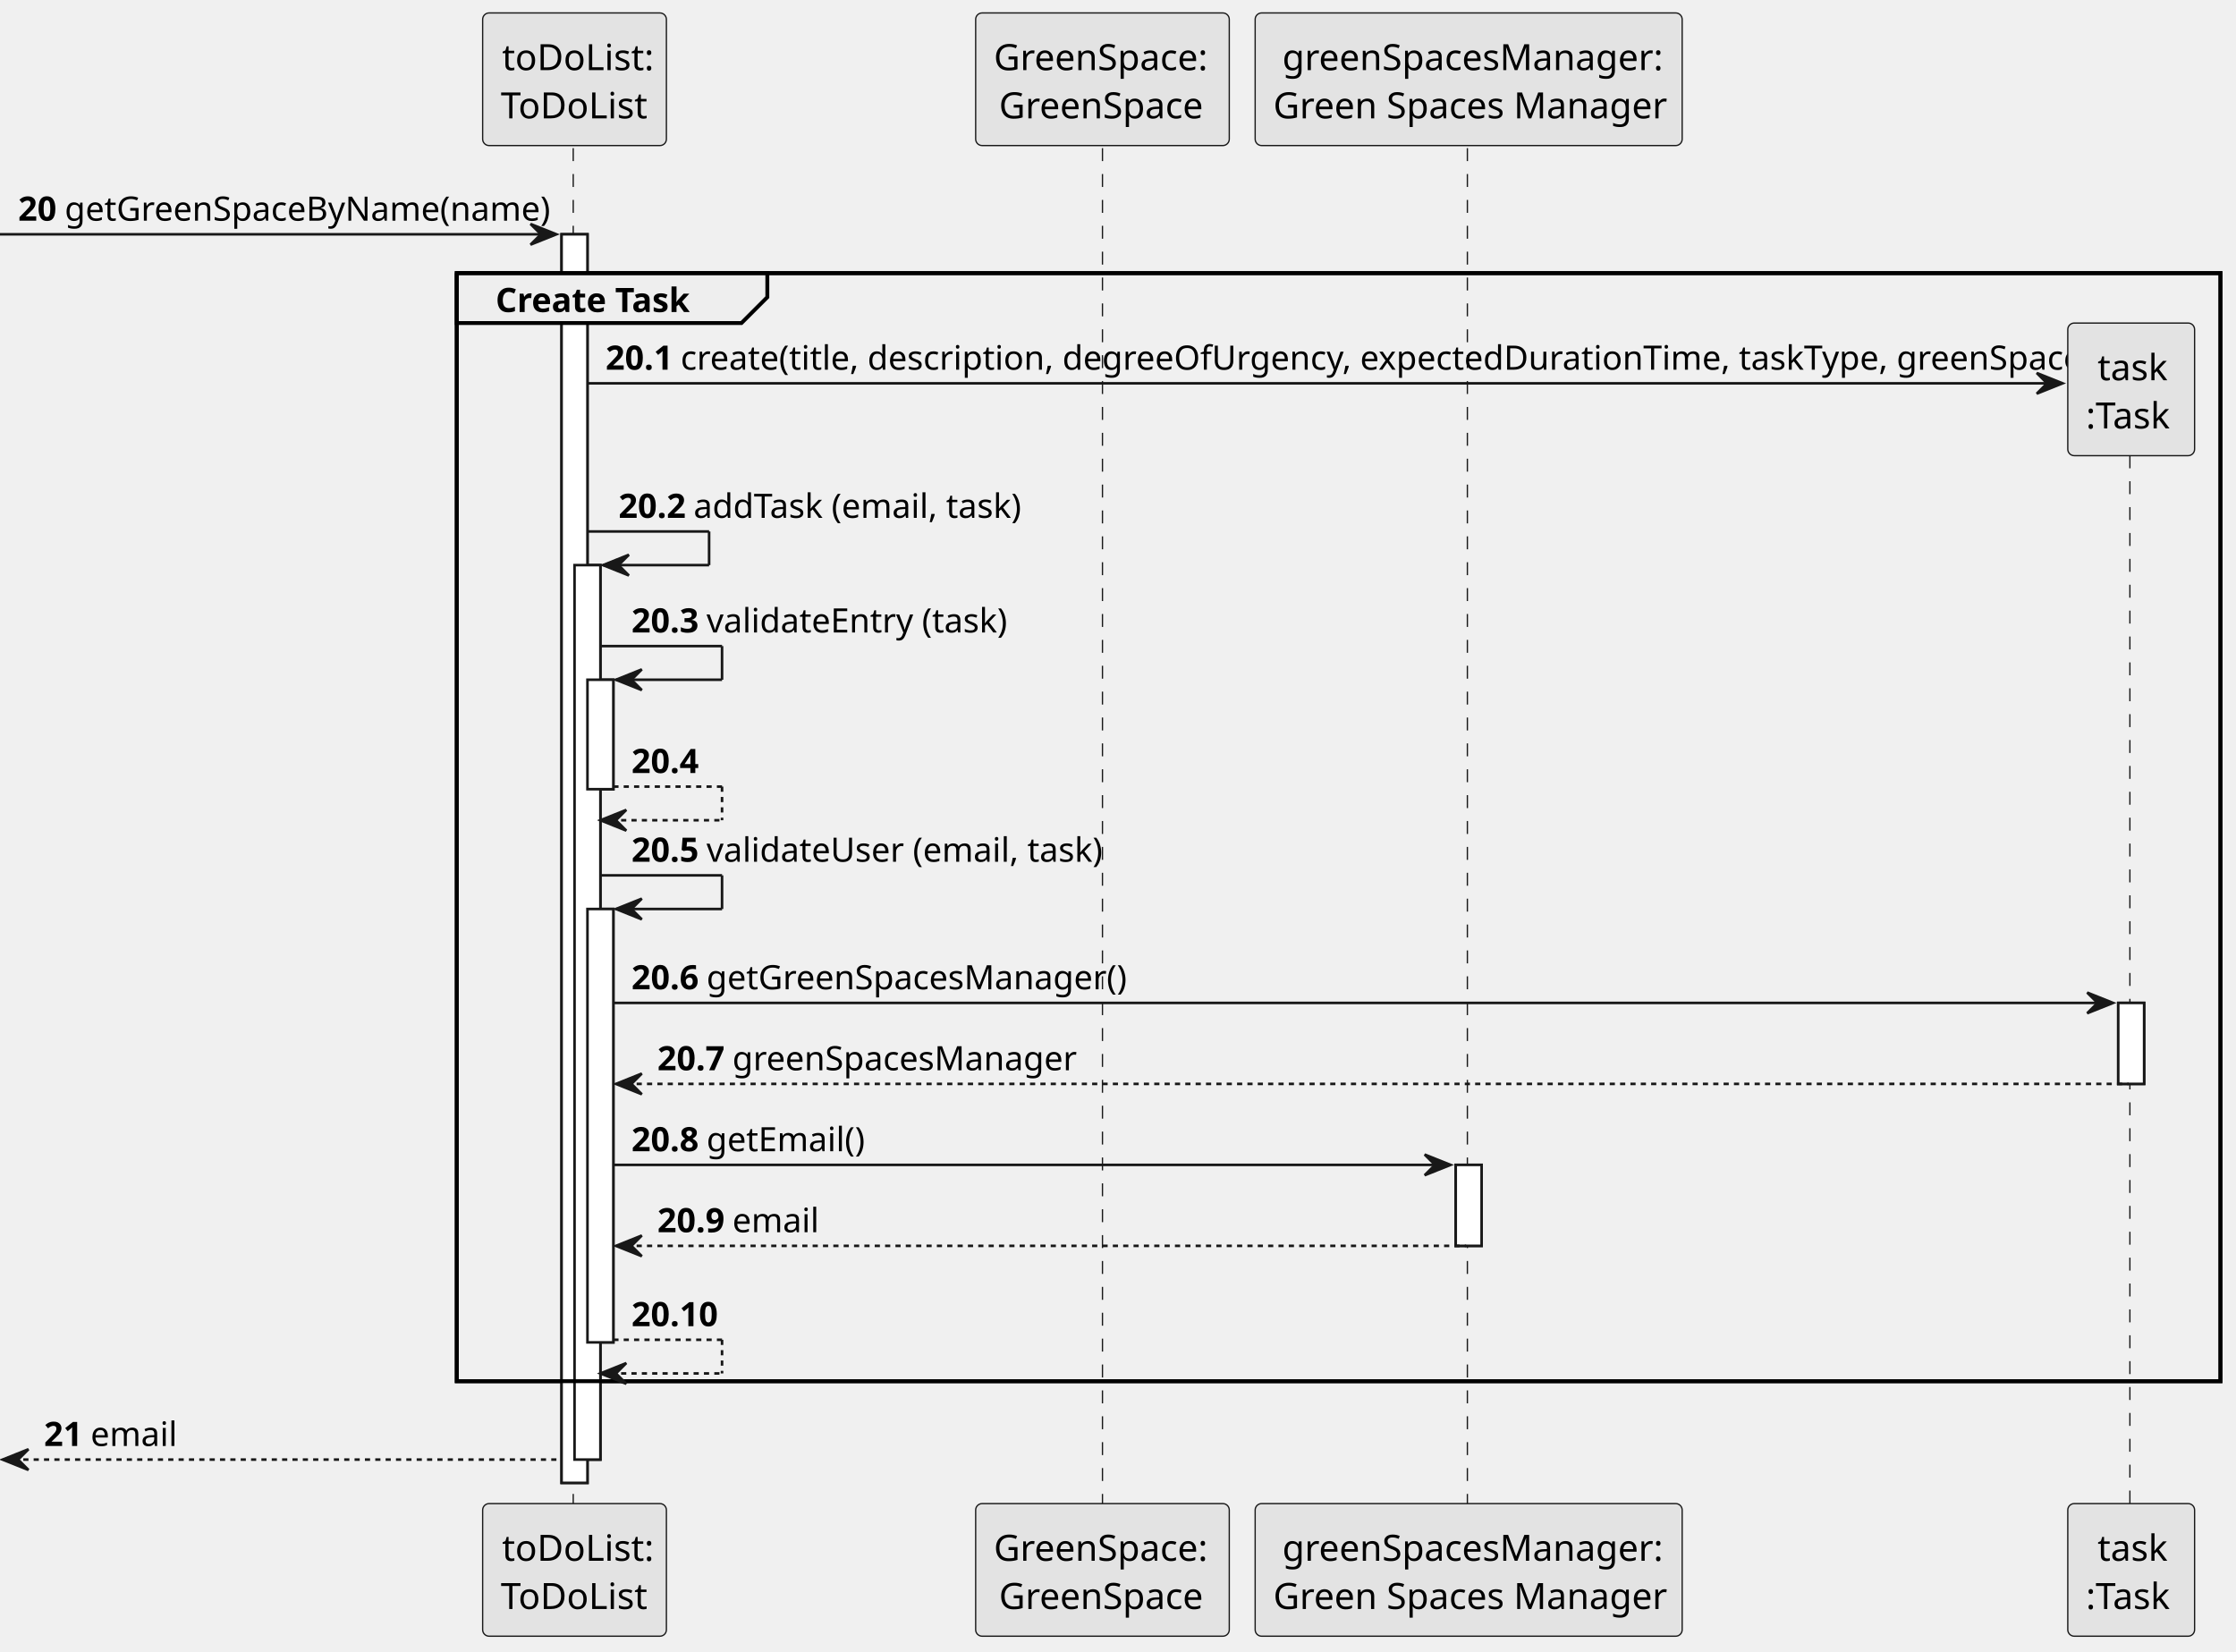
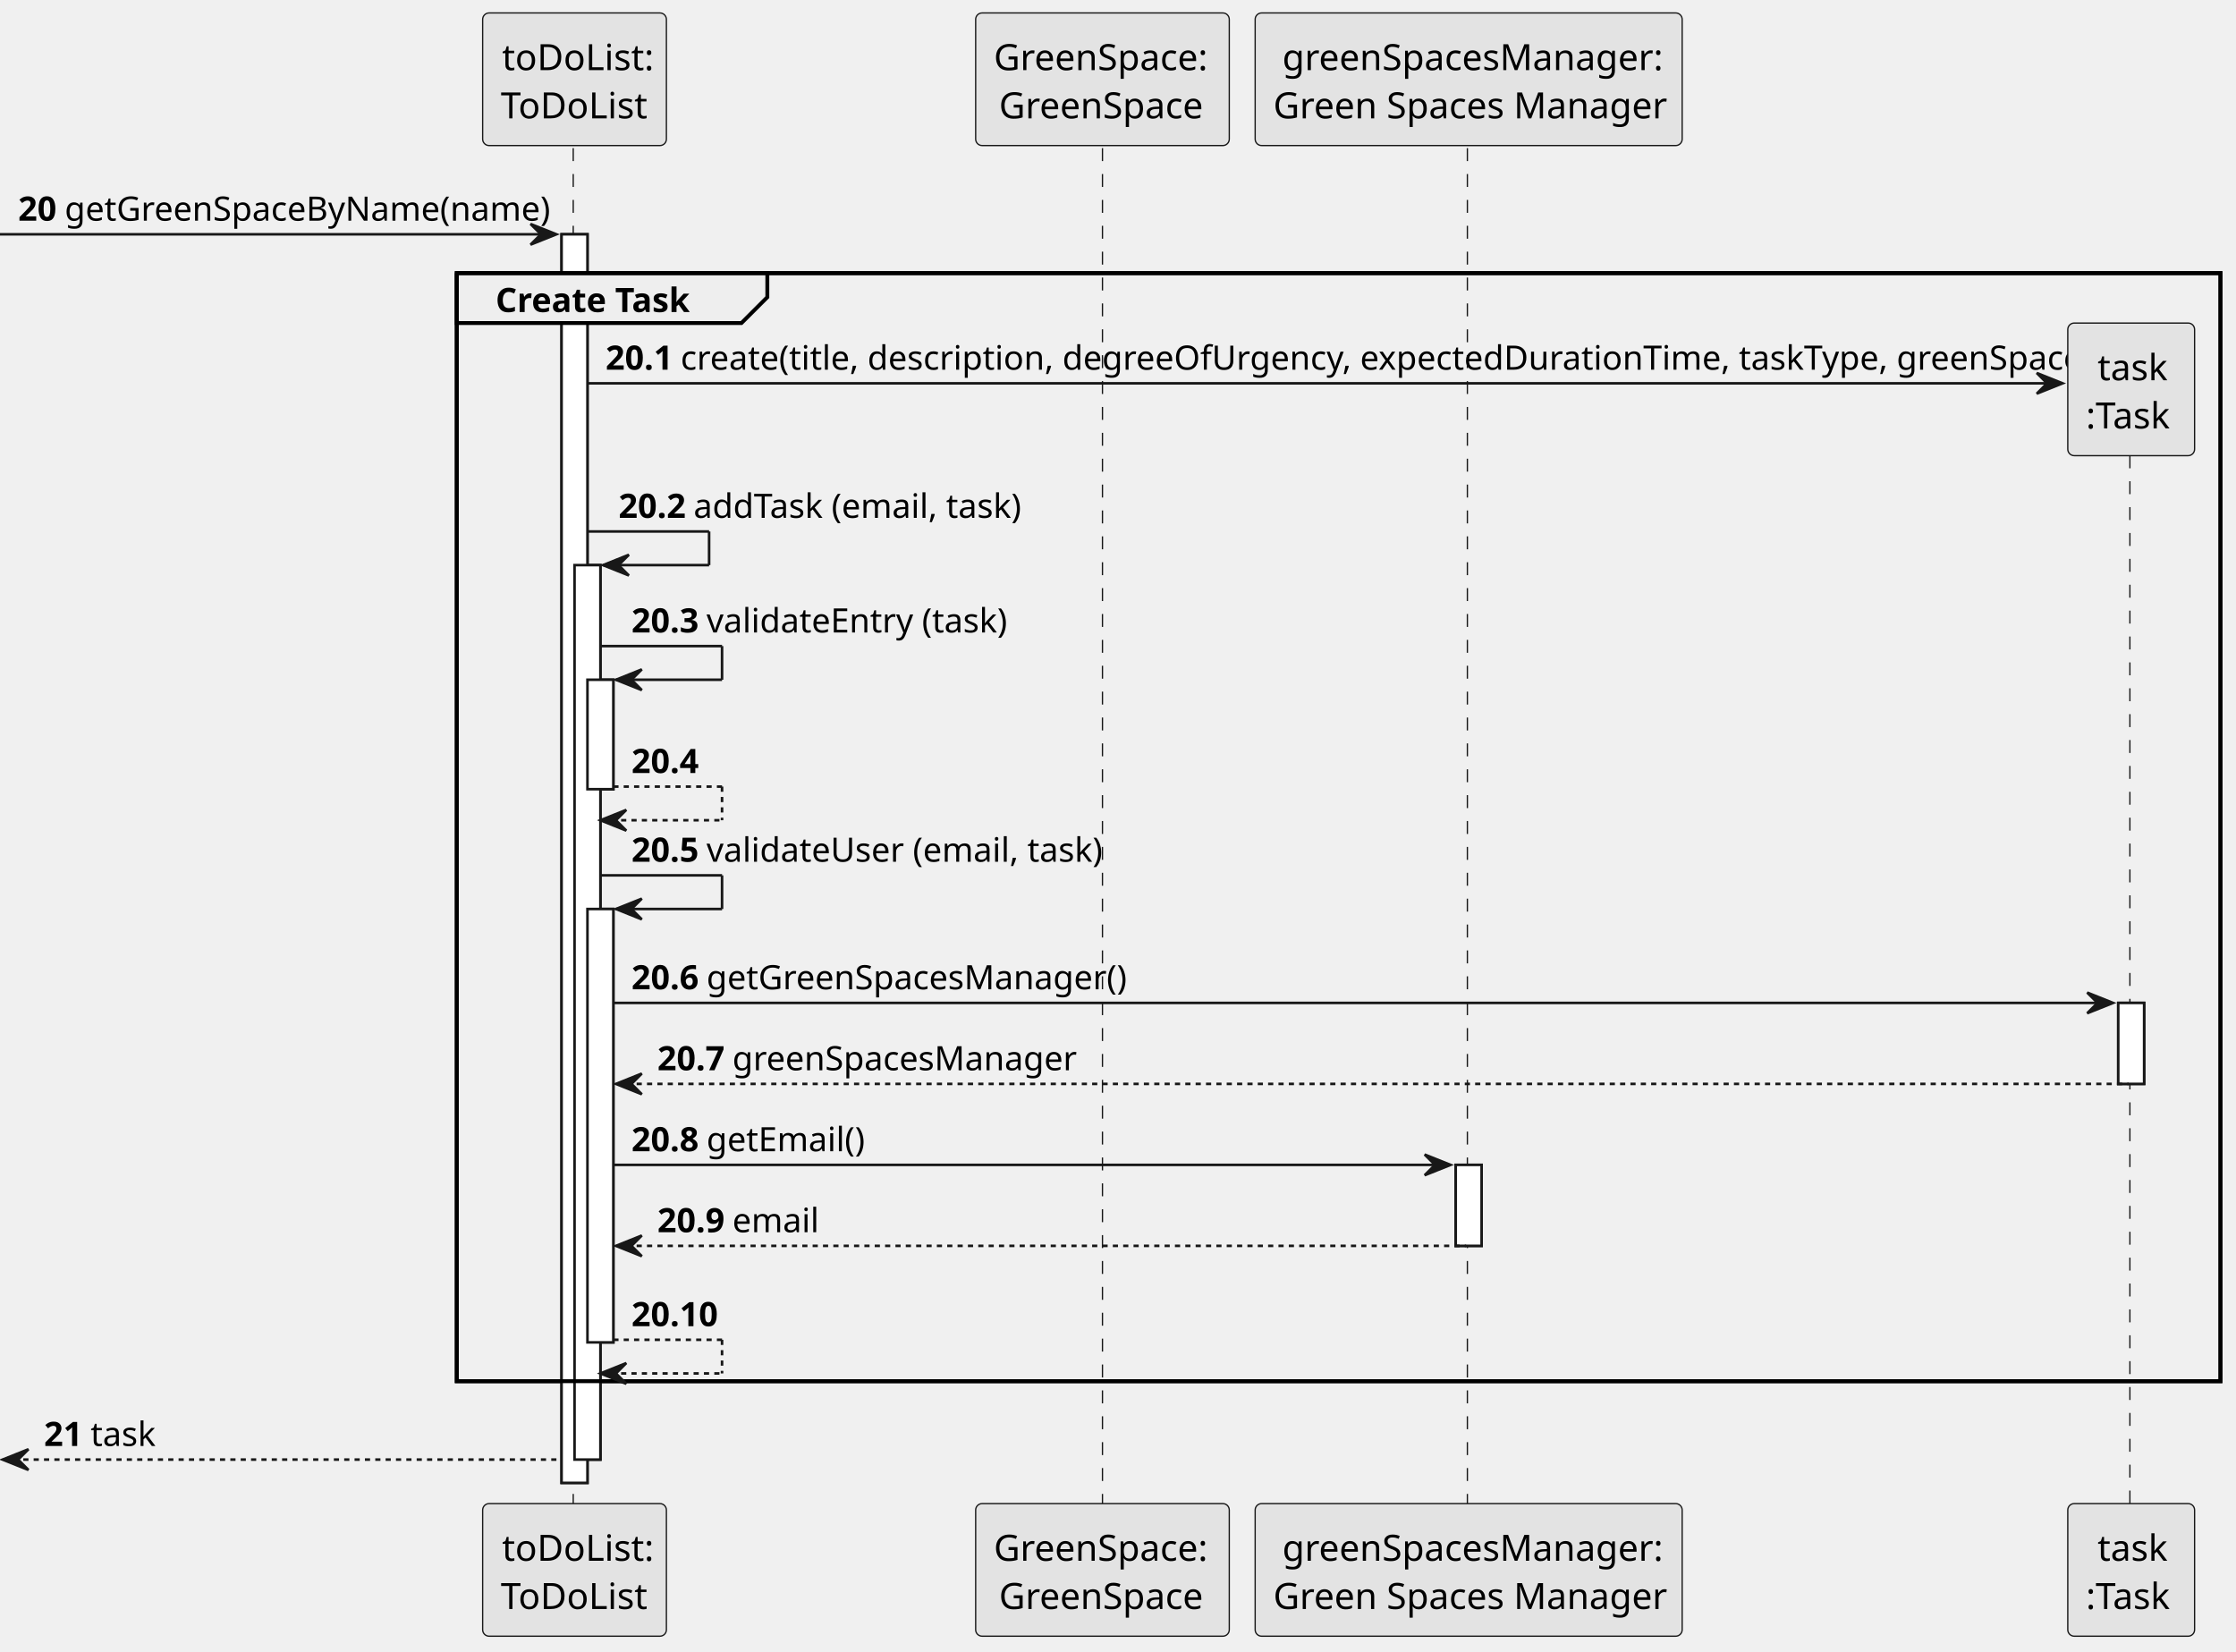
<svg xmlns="http://www.w3.org/2000/svg" contentStyleType="text/css" height="638px" preserveAspectRatio="none" style="width:864px;height:638px;background:#FFFFFF;" version="1.1" viewBox="0 0 864 638" width="864px" zoomAndPan="magnify">
  <defs />
  <g>
    <rect fill="#FFFFFF" height="482.443" style="stroke:#181818;stroke-width:1.0;" width="10" x="217" y="90.533" />
    <rect fill="#FFFFFF" height="345.619" style="stroke:#181818;stroke-width:1.0;" width="10" x="222" y="218.357" />
    <rect fill="#FFFFFF" height="42.291" style="stroke:#181818;stroke-width:1.0;" width="10" x="227" y="262.648" />
    <rect fill="#FFFFFF" height="167.455" style="stroke:#181818;stroke-width:1.0;" width="10" x="227" y="351.231" />
    <rect fill="#FFFFFF" height="31.291" style="stroke:#181818;stroke-width:1.0;" width="10" x="562.5" y="450.103" />
    <rect fill="#FFFFFF" height="31.291" style="stroke:#181818;stroke-width:1.0;" width="10" x="818.5" y="387.522" />
    <rect fill="none" height="428.152" style="stroke:#000000;stroke-width:1.5;" width="681.5" x="176.5" y="105.533" />
    <line style="stroke:#181818;stroke-width:0.5;stroke-dasharray:5.0,5.0;" x1="221.5" x2="221.5" y1="57.242" y2="581.977" />
    <line style="stroke:#181818;stroke-width:0.5;stroke-dasharray:5.0,5.0;" x1="426" x2="426" y1="57.242" y2="581.977" />
    <line style="stroke:#181818;stroke-width:0.5;stroke-dasharray:5.0,5.0;" x1="567" x2="567" y1="57.242" y2="581.977" />
    <line style="stroke:#181818;stroke-width:0.5;stroke-dasharray:5.0,5.0;" x1="823" x2="823" y1="165.945" y2="581.977" />
    <rect fill="#E3E3E3" height="51.242" rx="2.5" ry="2.5" style="stroke:#181818;stroke-width:0.5;" width="71" x="186.5" y="5" />
    <text fill="#000000" font-family="sans-serif" font-size="14" lengthAdjust="spacing" textLength="56" x="194" y="27.107">toDoList:</text>
    <text fill="#000000" font-family="sans-serif" font-size="14" lengthAdjust="spacing" textLength="57" x="193.5" y="45.728">ToDoList</text>
    <rect fill="#E3E3E3" height="51.242" rx="2.5" ry="2.5" style="stroke:#181818;stroke-width:0.5;" width="71" x="186.5" y="580.977" />
    <text fill="#000000" font-family="sans-serif" font-size="14" lengthAdjust="spacing" textLength="56" x="194" y="603.084">toDoList:</text>
    <text fill="#000000" font-family="sans-serif" font-size="14" lengthAdjust="spacing" textLength="57" x="193.5" y="621.705">ToDoList</text>
    <rect fill="#E3E3E3" height="51.242" rx="2.5" ry="2.5" style="stroke:#181818;stroke-width:0.5;" width="98" x="377" y="5" />
    <text fill="#000000" font-family="sans-serif" font-size="14" lengthAdjust="spacing" textLength="84" x="384" y="27.107">GreenSpace:</text>
    <text fill="#000000" font-family="sans-serif" font-size="14" lengthAdjust="spacing" textLength="80" x="386" y="45.728">GreenSpace</text>
    <rect fill="#E3E3E3" height="51.242" rx="2.5" ry="2.5" style="stroke:#181818;stroke-width:0.5;" width="98" x="377" y="580.977" />
    <text fill="#000000" font-family="sans-serif" font-size="14" lengthAdjust="spacing" textLength="84" x="384" y="603.084">GreenSpace:</text>
    <text fill="#000000" font-family="sans-serif" font-size="14" lengthAdjust="spacing" textLength="80" x="386" y="621.705">GreenSpace</text>
    <rect fill="#E3E3E3" height="51.242" rx="2.5" ry="2.5" style="stroke:#181818;stroke-width:0.5;" width="165" x="485" y="5" />
    <text fill="#000000" font-family="sans-serif" font-size="14" lengthAdjust="spacing" textLength="144" x="495.5" y="27.107">greenSpacesManager:</text>
    <text fill="#000000" font-family="sans-serif" font-size="14" lengthAdjust="spacing" textLength="151" x="492" y="45.728">Green Spaces Manager</text>
    <rect fill="#E3E3E3" height="51.242" rx="2.5" ry="2.5" style="stroke:#181818;stroke-width:0.5;" width="165" x="485" y="580.977" />
    <text fill="#000000" font-family="sans-serif" font-size="14" lengthAdjust="spacing" textLength="144" x="495.5" y="603.084">greenSpacesManager:</text>
    <text fill="#000000" font-family="sans-serif" font-size="14" lengthAdjust="spacing" textLength="151" x="492" y="621.705">Green Spaces Manager</text>
    <rect fill="#E3E3E3" height="51.242" rx="2.5" ry="2.5" style="stroke:#181818;stroke-width:0.5;" width="49" x="799" y="580.977" />
    <text fill="#000000" font-family="sans-serif" font-size="14" lengthAdjust="spacing" textLength="26" x="810.5" y="603.084">task</text>
    <text fill="#000000" font-family="sans-serif" font-size="14" lengthAdjust="spacing" textLength="35" x="806" y="621.705">:Task</text>
    <rect fill="#FFFFFF" height="482.443" style="stroke:#181818;stroke-width:1.0;" width="10" x="217" y="90.533" />
    <rect fill="#FFFFFF" height="345.619" style="stroke:#181818;stroke-width:1.0;" width="10" x="222" y="218.357" />
    <rect fill="#FFFFFF" height="42.291" style="stroke:#181818;stroke-width:1.0;" width="10" x="227" y="262.648" />
    <rect fill="#FFFFFF" height="167.455" style="stroke:#181818;stroke-width:1.0;" width="10" x="227" y="351.231" />
    <rect fill="#FFFFFF" height="31.291" style="stroke:#181818;stroke-width:1.0;" width="10" x="562.5" y="450.103" />
    <rect fill="#FFFFFF" height="31.291" style="stroke:#181818;stroke-width:1.0;" width="10" x="818.5" y="387.522" />
    <polygon fill="#181818" points="205,86.533,215,90.533,205,94.533,209,90.533" style="stroke:#181818;stroke-width:1.0;" />
    <line style="stroke:#181818;stroke-width:1.0;" x1="0" x2="211" y1="90.533" y2="90.533" />
    <text fill="#000000" font-family="sans-serif" font-size="13" font-weight="bold" lengthAdjust="spacing" textLength="14" x="7" y="85.27">20</text>
    <text fill="#000000" font-family="sans-serif" font-size="13" lengthAdjust="spacing" textLength="180" x="25" y="85.27">getGreenSpaceByName(name)</text>
    <path d="M176.5,105.533 L296.5,105.533 L296.5,114.824 L286.5,124.824 L176.5,124.824 L176.5,105.533 " fill="#EEEEEE" style="stroke:#000000;stroke-width:1.5;" />
    <rect fill="none" height="428.152" style="stroke:#000000;stroke-width:1.5;" width="681.5" x="176.5" y="105.533" />
    <text fill="#000000" font-family="sans-serif" font-size="13" font-weight="bold" lengthAdjust="spacing" textLength="75" x="191.5" y="120.561">Create Task</text>
    <polygon fill="#181818" points="787,144.115,797,148.115,787,152.115,791,148.115" style="stroke:#181818;stroke-width:1.0;" />
    <line style="stroke:#181818;stroke-width:1.0;" x1="227" x2="793" y1="148.115" y2="148.115" />
    <text fill="#000000" font-family="sans-serif" font-size="13" font-weight="bold" lengthAdjust="spacing" textLength="25" x="234" y="142.852">20.1</text>
    <text fill="#000000" font-family="sans-serif" font-size="13" lengthAdjust="spacing" textLength="519" x="263" y="142.852">create(title, description, degreeOfUrgency, expectedDurationTime, taskType, greenSpace)</text>
    <rect fill="#E3E3E3" height="51.242" rx="2.5" ry="2.5" style="stroke:#181818;stroke-width:0.5;" width="49" x="799" y="124.824" />
    <text fill="#000000" font-family="sans-serif" font-size="14" lengthAdjust="spacing" textLength="26" x="810.5" y="146.932">task</text>
    <text fill="#000000" font-family="sans-serif" font-size="14" lengthAdjust="spacing" textLength="35" x="806" y="165.553">:Task</text>
    <line style="stroke:#181818;stroke-width:1.0;" x1="227" x2="274" y1="205.357" y2="205.357" />
    <line style="stroke:#181818;stroke-width:1.0;" x1="274" x2="274" y1="205.357" y2="218.357" />
    <line style="stroke:#181818;stroke-width:1.0;" x1="233" x2="274" y1="218.357" y2="218.357" />
    <polygon fill="#181818" points="243,214.357,233,218.357,243,222.357,239,218.357" style="stroke:#181818;stroke-width:1.0;" />
    <text fill="#000000" font-family="sans-serif" font-size="13" font-weight="bold" lengthAdjust="spacing" textLength="25" x="239" y="200.095">20.2</text>
    <text fill="#000000" font-family="sans-serif" font-size="13" lengthAdjust="spacing" textLength="125" x="268" y="200.095">addTask (email, task)</text>
    <line style="stroke:#181818;stroke-width:1.0;" x1="232" x2="279" y1="249.648" y2="249.648" />
    <line style="stroke:#181818;stroke-width:1.0;" x1="279" x2="279" y1="249.648" y2="262.648" />
    <line style="stroke:#181818;stroke-width:1.0;" x1="238" x2="279" y1="262.648" y2="262.648" />
    <polygon fill="#181818" points="248,258.648,238,262.648,248,266.648,244,262.648" style="stroke:#181818;stroke-width:1.0;" />
    <text fill="#000000" font-family="sans-serif" font-size="13" font-weight="bold" lengthAdjust="spacing" textLength="25" x="244" y="244.386">20.3</text>
    <text fill="#000000" font-family="sans-serif" font-size="13" lengthAdjust="spacing" textLength="111" x="273" y="244.386">validateEntry (task)</text>
    <line style="stroke:#181818;stroke-width:1.0;stroke-dasharray:2.0,2.0;" x1="237" x2="279" y1="303.94" y2="303.94" />
    <line style="stroke:#181818;stroke-width:1.0;stroke-dasharray:2.0,2.0;" x1="279" x2="279" y1="303.94" y2="316.94" />
    <line style="stroke:#181818;stroke-width:1.0;stroke-dasharray:2.0,2.0;" x1="232" x2="279" y1="316.94" y2="316.94" />
    <polygon fill="#181818" points="242,312.94,232,316.94,242,320.94,238,316.94" style="stroke:#181818;stroke-width:1.0;" />
    <text fill="#000000" font-family="sans-serif" font-size="13" font-weight="bold" lengthAdjust="spacing" textLength="25" x="244" y="298.677">20.4</text>
    <text fill="#000000" font-family="sans-serif" font-size="13" lengthAdjust="spacing" textLength="4" x="273" y="298.677"> </text>
    <line style="stroke:#181818;stroke-width:1.0;" x1="232" x2="279" y1="338.231" y2="338.231" />
    <line style="stroke:#181818;stroke-width:1.0;" x1="279" x2="279" y1="338.231" y2="351.231" />
    <line style="stroke:#181818;stroke-width:1.0;" x1="238" x2="279" y1="351.231" y2="351.231" />
    <polygon fill="#181818" points="248,347.231,238,351.231,248,355.231,244,351.231" style="stroke:#181818;stroke-width:1.0;" />
    <text fill="#000000" font-family="sans-serif" font-size="13" font-weight="bold" lengthAdjust="spacing" textLength="25" x="244" y="332.968">20.5</text>
    <text fill="#000000" font-family="sans-serif" font-size="13" lengthAdjust="spacing" textLength="146" x="273" y="332.968">validateUser (email, task)</text>
    <polygon fill="#181818" points="806.5,383.522,816.5,387.522,806.5,391.522,810.5,387.522" style="stroke:#181818;stroke-width:1.0;" />
    <line style="stroke:#181818;stroke-width:1.0;" x1="237" x2="812.5" y1="387.522" y2="387.522" />
    <text fill="#000000" font-family="sans-serif" font-size="13" font-weight="bold" lengthAdjust="spacing" textLength="25" x="244" y="382.259">20.6</text>
    <text fill="#000000" font-family="sans-serif" font-size="13" lengthAdjust="spacing" textLength="155" x="273" y="382.259">getGreenSpacesManager()</text>
    <polygon fill="#181818" points="248,414.812,238,418.812,248,422.812,244,418.812" style="stroke:#181818;stroke-width:1.0;" />
    <line style="stroke:#181818;stroke-width:1.0;stroke-dasharray:2.0,2.0;" x1="242" x2="822.5" y1="418.812" y2="418.812" />
    <text fill="#000000" font-family="sans-serif" font-size="13" font-weight="bold" lengthAdjust="spacing" textLength="25" x="254" y="413.55">20.7</text>
    <text fill="#000000" font-family="sans-serif" font-size="13" lengthAdjust="spacing" textLength="126" x="283" y="413.55">greenSpacesManager</text>
    <polygon fill="#181818" points="550.5,446.103,560.5,450.103,550.5,454.103,554.5,450.103" style="stroke:#181818;stroke-width:1.0;" />
    <line style="stroke:#181818;stroke-width:1.0;" x1="237" x2="556.5" y1="450.103" y2="450.103" />
    <text fill="#000000" font-family="sans-serif" font-size="13" font-weight="bold" lengthAdjust="spacing" textLength="25" x="244" y="444.841">20.8</text>
    <text fill="#000000" font-family="sans-serif" font-size="13" lengthAdjust="spacing" textLength="59" x="273" y="444.841">getEmail()</text>
    <polygon fill="#181818" points="248,477.394,238,481.394,248,485.394,244,481.394" style="stroke:#181818;stroke-width:1.0;" />
    <line style="stroke:#181818;stroke-width:1.0;stroke-dasharray:2.0,2.0;" x1="242" x2="566.5" y1="481.394" y2="481.394" />
    <text fill="#000000" font-family="sans-serif" font-size="13" font-weight="bold" lengthAdjust="spacing" textLength="25" x="254" y="476.132">20.9</text>
    <text fill="#000000" font-family="sans-serif" font-size="13" lengthAdjust="spacing" textLength="31" x="283" y="476.132">email</text>
    <line style="stroke:#181818;stroke-width:1.0;stroke-dasharray:2.0,2.0;" x1="237" x2="279" y1="517.686" y2="517.686" />
    <line style="stroke:#181818;stroke-width:1.0;stroke-dasharray:2.0,2.0;" x1="279" x2="279" y1="517.686" y2="530.686" />
    <line style="stroke:#181818;stroke-width:1.0;stroke-dasharray:2.0,2.0;" x1="232" x2="279" y1="530.686" y2="530.686" />
    <polygon fill="#181818" points="242,526.686,232,530.686,242,534.686,238,530.686" style="stroke:#181818;stroke-width:1.0;" />
    <text fill="#000000" font-family="sans-serif" font-size="13" font-weight="bold" lengthAdjust="spacing" textLength="32" x="244" y="512.423">20.10</text>
    <text fill="#000000" font-family="sans-serif" font-size="13" lengthAdjust="spacing" textLength="4" x="280" y="512.423"> </text>
    <polygon fill="#181818" points="11,559.977,1,563.977,11,567.977,7,563.977" style="stroke:#181818;stroke-width:1.0;" />
    <line style="stroke:#181818;stroke-width:1.0;stroke-dasharray:2.0,2.0;" x1="5" x2="216" y1="563.977" y2="563.977" />
    <text fill="#000000" font-family="sans-serif" font-size="13" font-weight="bold" lengthAdjust="spacing" textLength="14" x="17" y="558.714">21</text>
-     <text fill="#000000" font-family="sans-serif" font-size="13" lengthAdjust="spacing" textLength="31" x="35" y="558.714">email</text>
+     <text fill="#000000" font-family="sans-serif" font-size="13" lengthAdjust="spacing" textLength="25" x="35" y="558.714">task</text>
  </g>
</svg>
